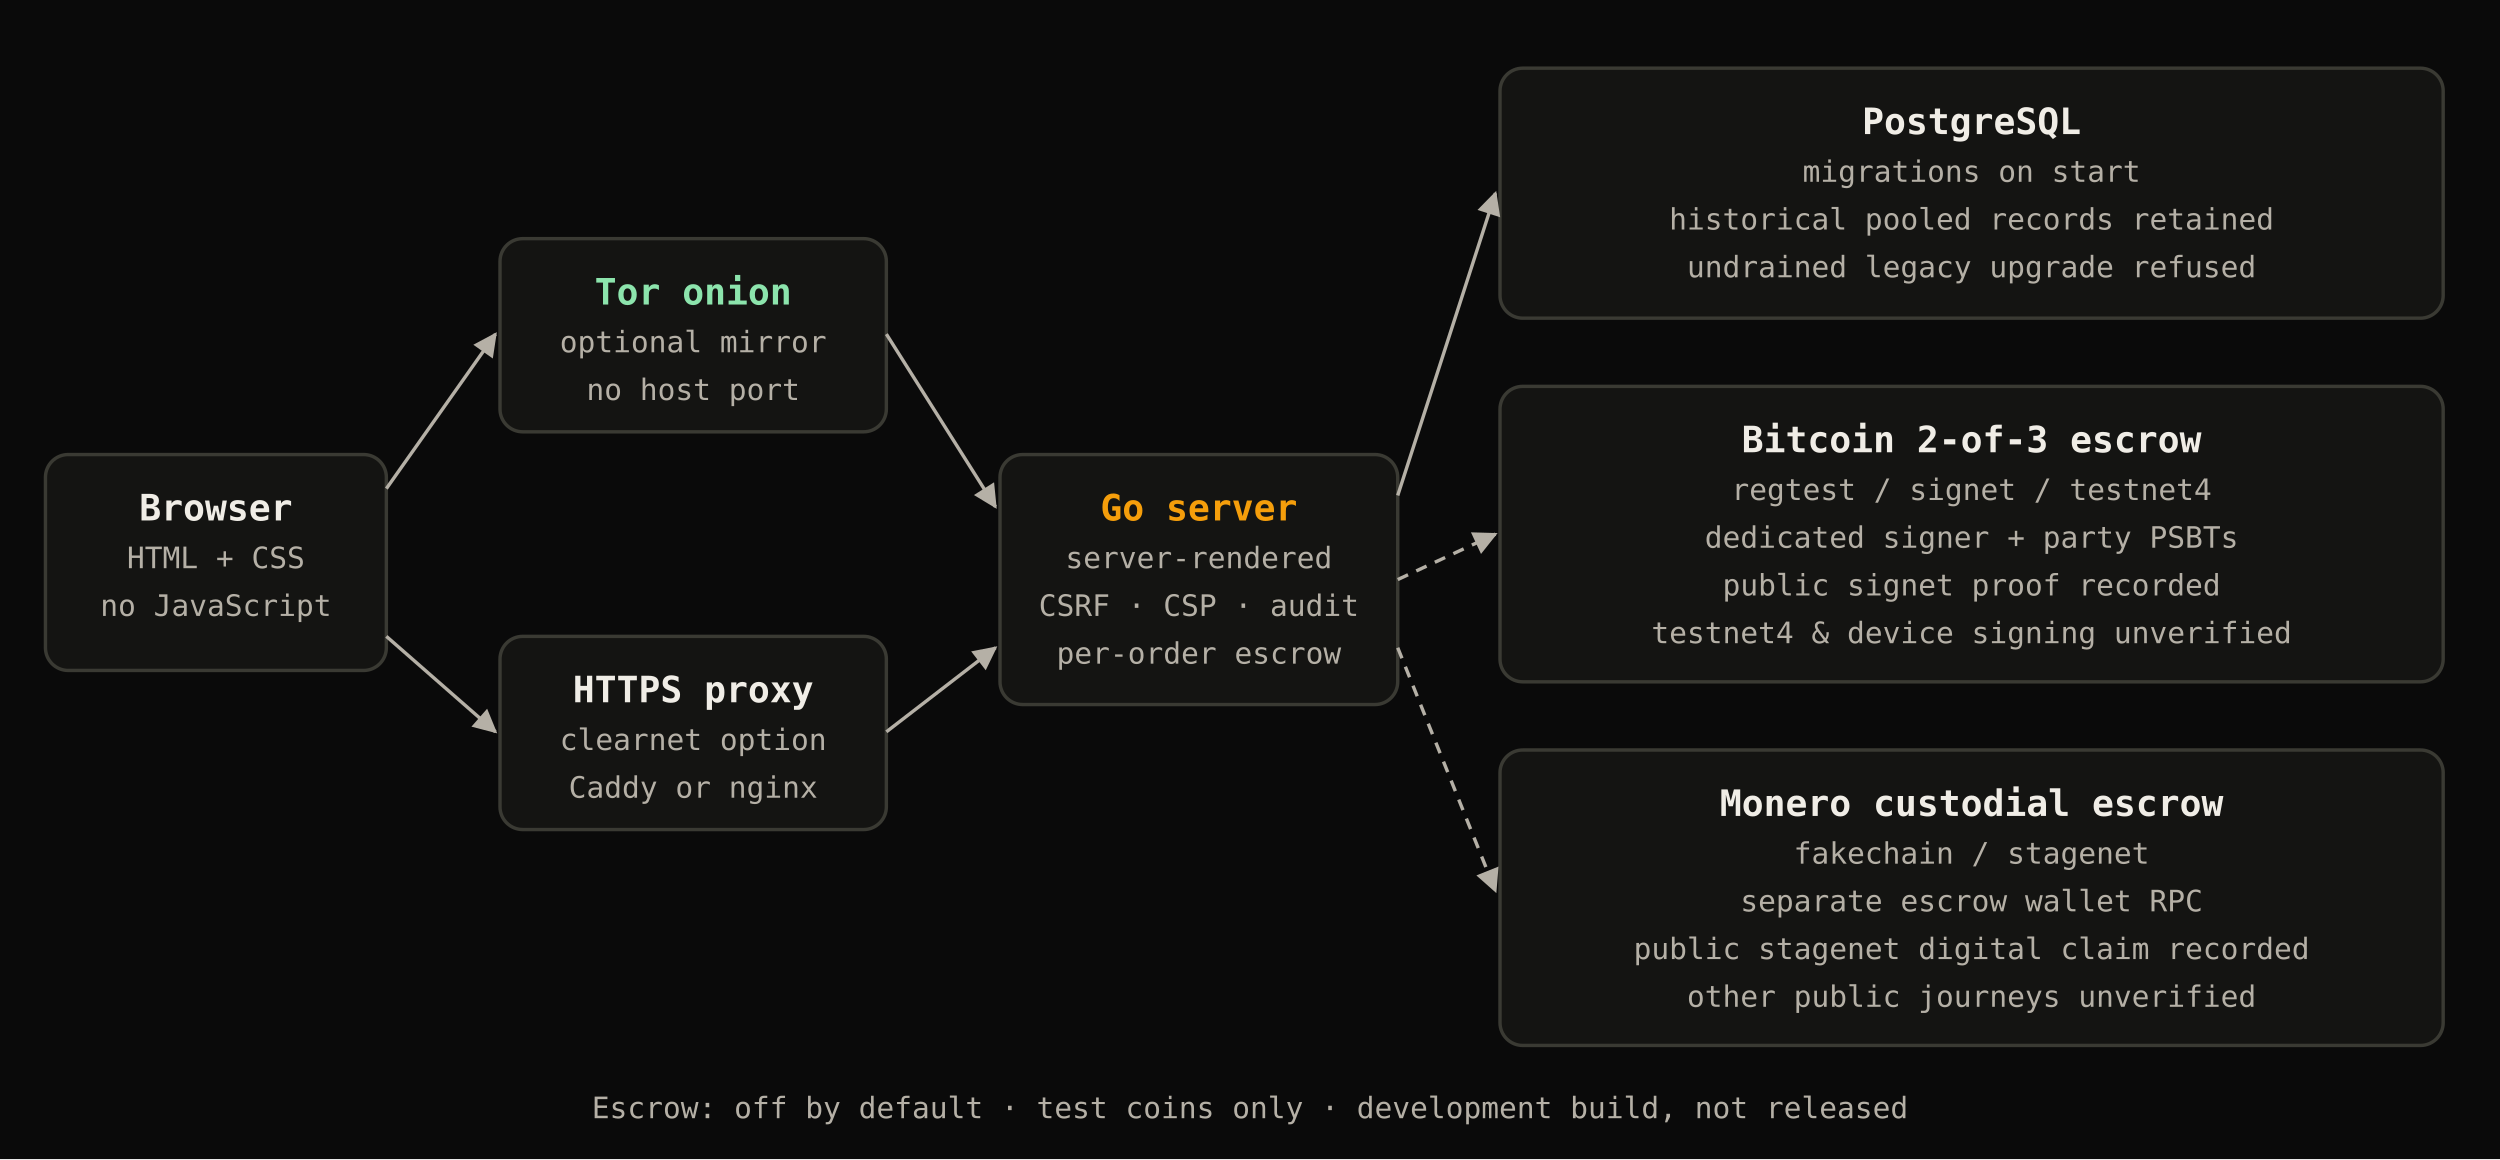
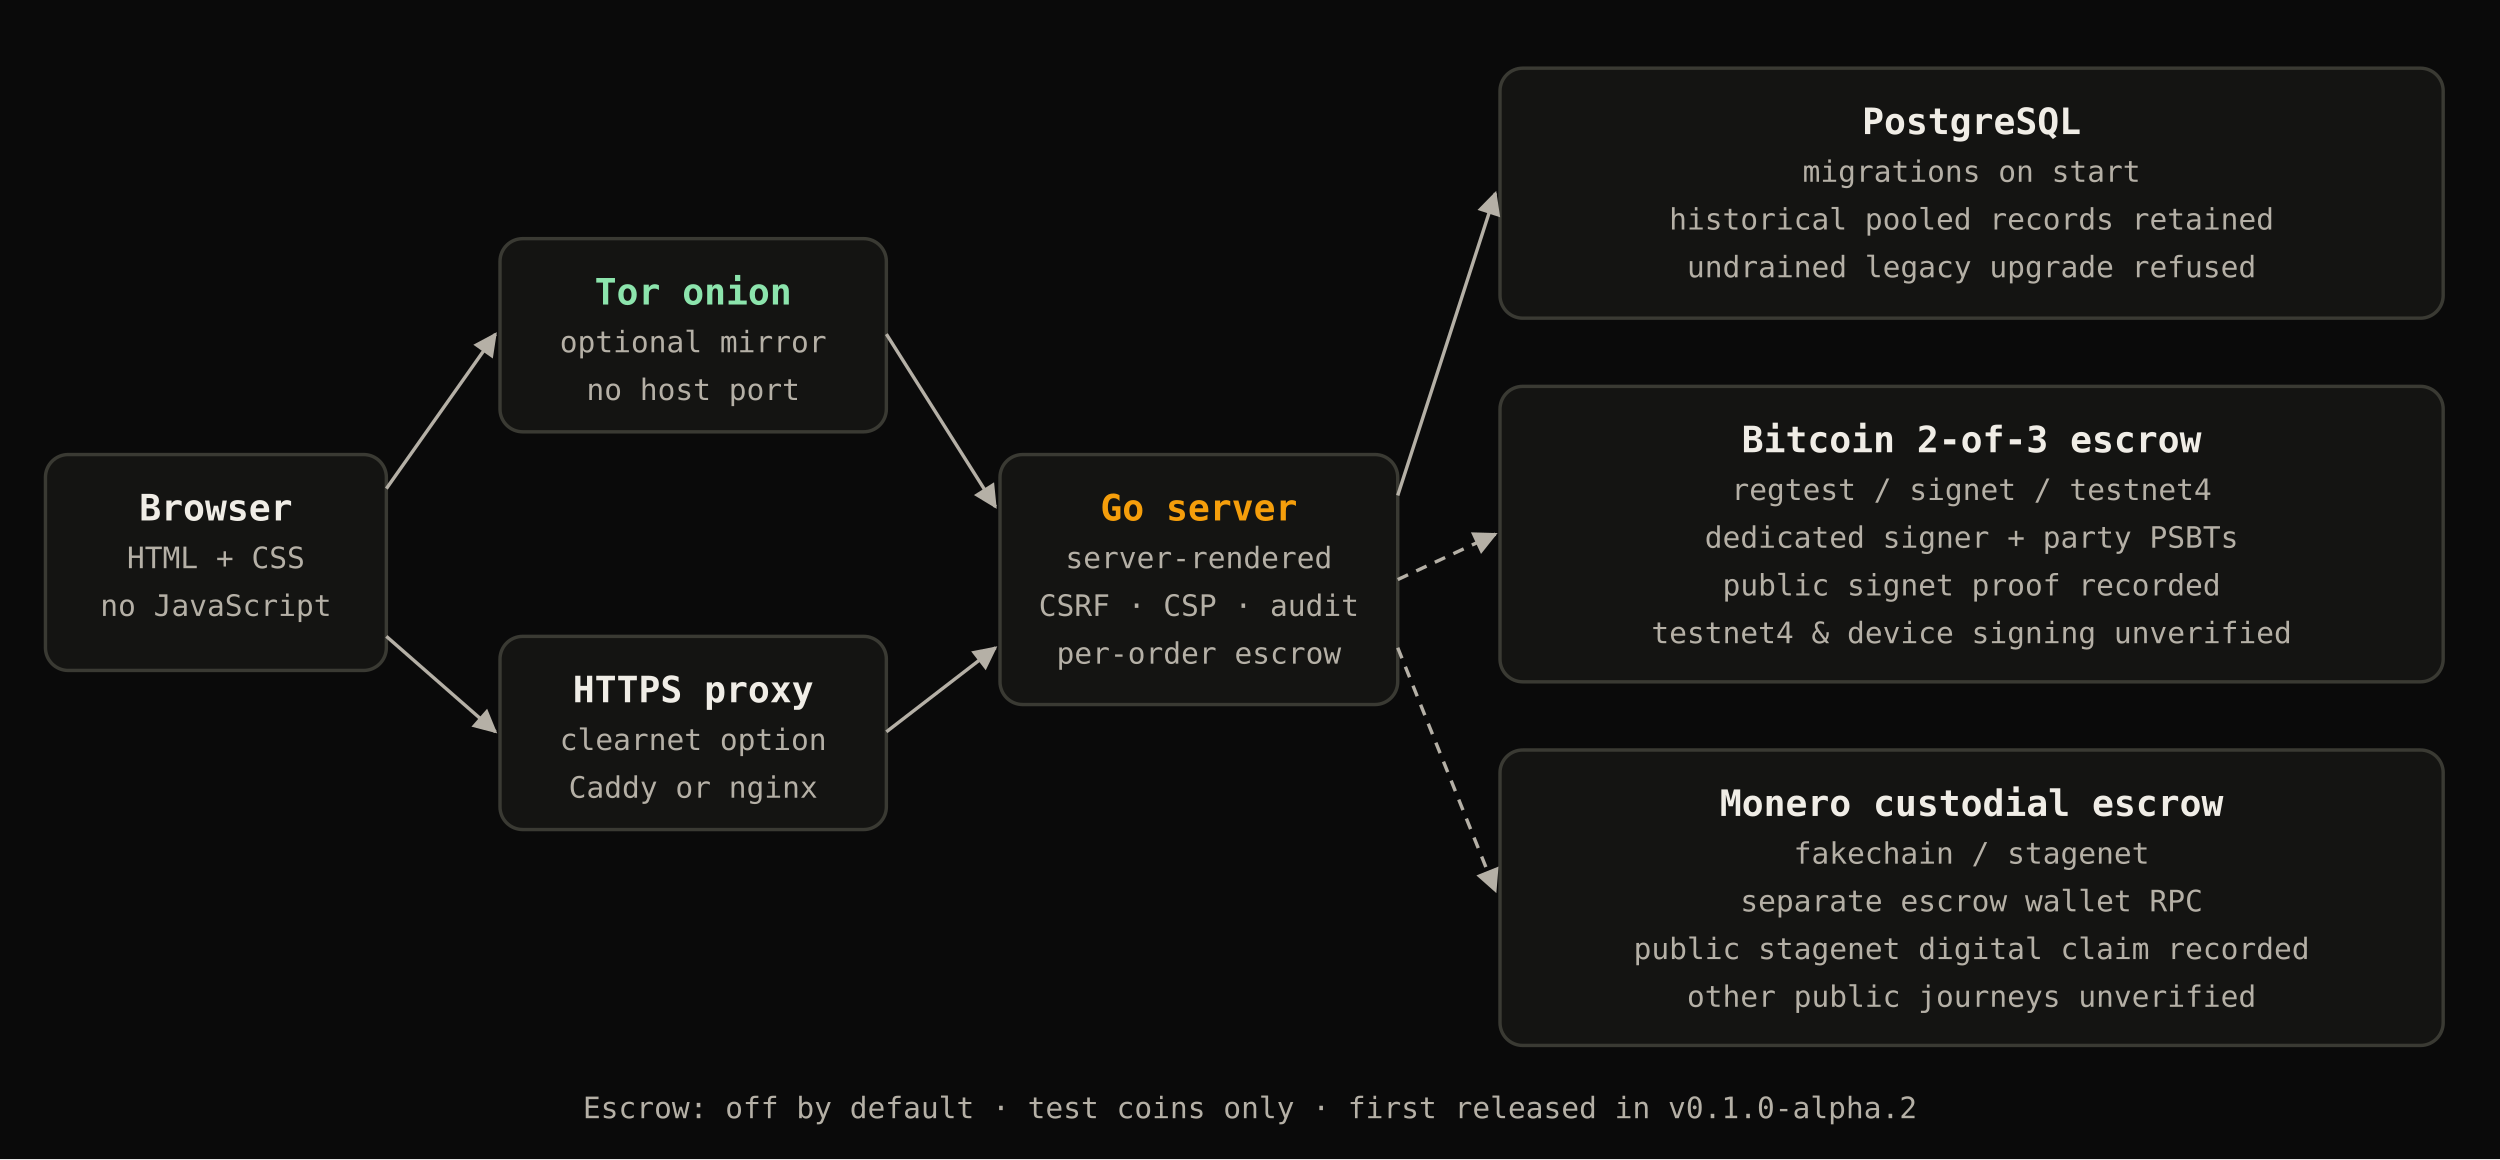
- <svg xmlns="http://www.w3.org/2000/svg" width="1100" height="510" viewBox="0 0 1100 510" role="img" aria-label="Browser through Tor or HTTPS to the Go server and PostgreSQL. Optional Bitcoin 2-of-3 escrow: regtest, signet or testnet4. Optional custodial Monero escrow: fakechain or stagenet. Escrow is off by default, test networks only, development build. Historical pooled records retained; undrained legacy upgrades refused.">
+ <svg xmlns="http://www.w3.org/2000/svg" width="1100" height="510" viewBox="0 0 1100 510" role="img" aria-label="Browser through Tor or HTTPS to the Go server and PostgreSQL. Optional Bitcoin 2-of-3 escrow: regtest, signet or testnet4. Optional custodial Monero escrow: fakechain or stagenet. Escrow is off by default, test networks only, first released in v0.1.0-alpha.2. Historical pooled records retained; undrained legacy upgrades refused.">
  <defs>
    <marker id="adark" viewBox="0 0 10 10" refX="9" refY="5" markerWidth="7" markerHeight="7" orient="auto">
      <path d="M0 0L10 5L0 10z" fill="#b5b0a6" />
    </marker>
  </defs>
  <rect width="1100" height="510" fill="#0a0a0a" />
  <rect x="20" y="200" width="150" height="95" rx="10" fill="#141412" stroke="#3a3a33" stroke-width="1.5" />
  <text x="95.0" y="229" text-anchor="middle" font-family="ui-monospace,SFMono-Regular,Menlo,Consolas,monospace" font-size="16" font-weight="700" fill="#f0ede6">Browser</text>
  <text x="95.0" y="250" text-anchor="middle" font-family="ui-monospace,SFMono-Regular,Menlo,Consolas,monospace" font-size="13" font-weight="400" fill="#b5b0a6">HTML + CSS</text>
  <text x="95.0" y="271" text-anchor="middle" font-family="ui-monospace,SFMono-Regular,Menlo,Consolas,monospace" font-size="13" font-weight="400" fill="#b5b0a6">no JavaScript</text>
  <rect x="220" y="105" width="170" height="85" rx="10" fill="#141412" stroke="#3a3a33" stroke-width="1.5" />
  <text x="305.0" y="134" text-anchor="middle" font-family="ui-monospace,SFMono-Regular,Menlo,Consolas,monospace" font-size="16" font-weight="700" fill="#8ce4ac">Tor onion</text>
  <text x="305.0" y="155" text-anchor="middle" font-family="ui-monospace,SFMono-Regular,Menlo,Consolas,monospace" font-size="13" font-weight="400" fill="#b5b0a6">optional mirror</text>
  <text x="305.0" y="176" text-anchor="middle" font-family="ui-monospace,SFMono-Regular,Menlo,Consolas,monospace" font-size="13" font-weight="400" fill="#b5b0a6">no host port</text>
  <rect x="220" y="280" width="170" height="85" rx="10" fill="#141412" stroke="#3a3a33" stroke-width="1.5" />
  <text x="305.0" y="309" text-anchor="middle" font-family="ui-monospace,SFMono-Regular,Menlo,Consolas,monospace" font-size="16" font-weight="700" fill="#f0ede6">HTTPS proxy</text>
  <text x="305.0" y="330" text-anchor="middle" font-family="ui-monospace,SFMono-Regular,Menlo,Consolas,monospace" font-size="13" font-weight="400" fill="#b5b0a6">clearnet option</text>
  <text x="305.0" y="351" text-anchor="middle" font-family="ui-monospace,SFMono-Regular,Menlo,Consolas,monospace" font-size="13" font-weight="400" fill="#b5b0a6">Caddy or nginx</text>
  <rect x="440" y="200" width="175" height="110" rx="10" fill="#141412" stroke="#3a3a33" stroke-width="1.5" />
  <text x="527.5" y="229" text-anchor="middle" font-family="ui-monospace,SFMono-Regular,Menlo,Consolas,monospace" font-size="16" font-weight="700" fill="#f59e0b">Go server</text>
  <text x="527.5" y="250" text-anchor="middle" font-family="ui-monospace,SFMono-Regular,Menlo,Consolas,monospace" font-size="13" font-weight="400" fill="#b5b0a6">server-rendered</text>
  <text x="527.5" y="271" text-anchor="middle" font-family="ui-monospace,SFMono-Regular,Menlo,Consolas,monospace" font-size="13" font-weight="400" fill="#b5b0a6">CSRF · CSP · audit</text>
  <text x="527.5" y="292" text-anchor="middle" font-family="ui-monospace,SFMono-Regular,Menlo,Consolas,monospace" font-size="13" font-weight="400" fill="#b5b0a6">per-order escrow</text>
  <rect x="660" y="30" width="415" height="110" rx="10" fill="#141412" stroke="#3a3a33" stroke-width="1.5" />
  <text x="867.5" y="59" text-anchor="middle" font-family="ui-monospace,SFMono-Regular,Menlo,Consolas,monospace" font-size="16" font-weight="700" fill="#f0ede6">PostgreSQL</text>
  <text x="867.5" y="80" text-anchor="middle" font-family="ui-monospace,SFMono-Regular,Menlo,Consolas,monospace" font-size="13" font-weight="400" fill="#b5b0a6">migrations on start</text>
  <text x="867.5" y="101" text-anchor="middle" font-family="ui-monospace,SFMono-Regular,Menlo,Consolas,monospace" font-size="13" font-weight="400" fill="#b5b0a6">historical pooled records retained</text>
  <text x="867.5" y="122" text-anchor="middle" font-family="ui-monospace,SFMono-Regular,Menlo,Consolas,monospace" font-size="13" font-weight="400" fill="#b5b0a6">undrained legacy upgrade refused</text>
  <rect x="660" y="170" width="415" height="130" rx="10" fill="#141412" stroke="#3a3a33" stroke-width="1.5" />
  <text x="867.5" y="199" text-anchor="middle" font-family="ui-monospace,SFMono-Regular,Menlo,Consolas,monospace" font-size="16" font-weight="700" fill="#f0ede6">Bitcoin 2-of-3 escrow</text>
  <text x="867.5" y="220" text-anchor="middle" font-family="ui-monospace,SFMono-Regular,Menlo,Consolas,monospace" font-size="13" font-weight="400" fill="#b5b0a6">regtest / signet / testnet4</text>
  <text x="867.5" y="241" text-anchor="middle" font-family="ui-monospace,SFMono-Regular,Menlo,Consolas,monospace" font-size="13" font-weight="400" fill="#b5b0a6">dedicated signer + party PSBTs</text>
  <text x="867.5" y="262" text-anchor="middle" font-family="ui-monospace,SFMono-Regular,Menlo,Consolas,monospace" font-size="13" font-weight="400" fill="#b5b0a6">public signet proof recorded</text>
  <text x="867.5" y="283" text-anchor="middle" font-family="ui-monospace,SFMono-Regular,Menlo,Consolas,monospace" font-size="13" font-weight="400" fill="#b5b0a6">testnet4 &amp; device signing unverified</text>
  <rect x="660" y="330" width="415" height="130" rx="10" fill="#141412" stroke="#3a3a33" stroke-width="1.5" />
  <text x="867.5" y="359" text-anchor="middle" font-family="ui-monospace,SFMono-Regular,Menlo,Consolas,monospace" font-size="16" font-weight="700" fill="#f0ede6">Monero custodial escrow</text>
  <text x="867.5" y="380" text-anchor="middle" font-family="ui-monospace,SFMono-Regular,Menlo,Consolas,monospace" font-size="13" font-weight="400" fill="#b5b0a6">fakechain / stagenet</text>
  <text x="867.5" y="401" text-anchor="middle" font-family="ui-monospace,SFMono-Regular,Menlo,Consolas,monospace" font-size="13" font-weight="400" fill="#b5b0a6">separate escrow wallet RPC</text>
  <text x="867.5" y="422" text-anchor="middle" font-family="ui-monospace,SFMono-Regular,Menlo,Consolas,monospace" font-size="13" font-weight="400" fill="#b5b0a6">public stagenet digital claim recorded</text>
  <text x="867.5" y="443" text-anchor="middle" font-family="ui-monospace,SFMono-Regular,Menlo,Consolas,monospace" font-size="13" font-weight="400" fill="#b5b0a6">other public journeys unverified</text>
  <line x1="170" y1="215" x2="218" y2="147" stroke="#b5b0a6" stroke-width="1.5" marker-end="url(#adark)" />
  <line x1="170" y1="280" x2="218" y2="322" stroke="#b5b0a6" stroke-width="1.5" marker-end="url(#adark)" />
  <line x1="390" y1="147" x2="438" y2="223" stroke="#b5b0a6" stroke-width="1.5" marker-end="url(#adark)" />
  <line x1="390" y1="322" x2="438" y2="285" stroke="#b5b0a6" stroke-width="1.5" marker-end="url(#adark)" />
  <line x1="615" y1="218" x2="658" y2="85" stroke="#b5b0a6" stroke-width="1.5" marker-end="url(#adark)" />
  <line x1="615" y1="255" x2="658" y2="235" stroke="#b5b0a6" stroke-width="1.5" marker-end="url(#adark)" stroke-dasharray="5 4" />
  <line x1="615" y1="285" x2="658" y2="392" stroke="#b5b0a6" stroke-width="1.5" marker-end="url(#adark)" stroke-dasharray="5 4" />
-   <text x="550" y="492" text-anchor="middle" font-family="ui-monospace,SFMono-Regular,Menlo,Consolas,monospace" font-size="13" fill="#b5b0a6">Escrow: off by default · test coins only · development build, not released</text>
+   <text x="550" y="492" text-anchor="middle" font-family="ui-monospace,SFMono-Regular,Menlo,Consolas,monospace" font-size="13" fill="#b5b0a6">Escrow: off by default · test coins only · first released in v0.1.0-alpha.2</text>
</svg>
